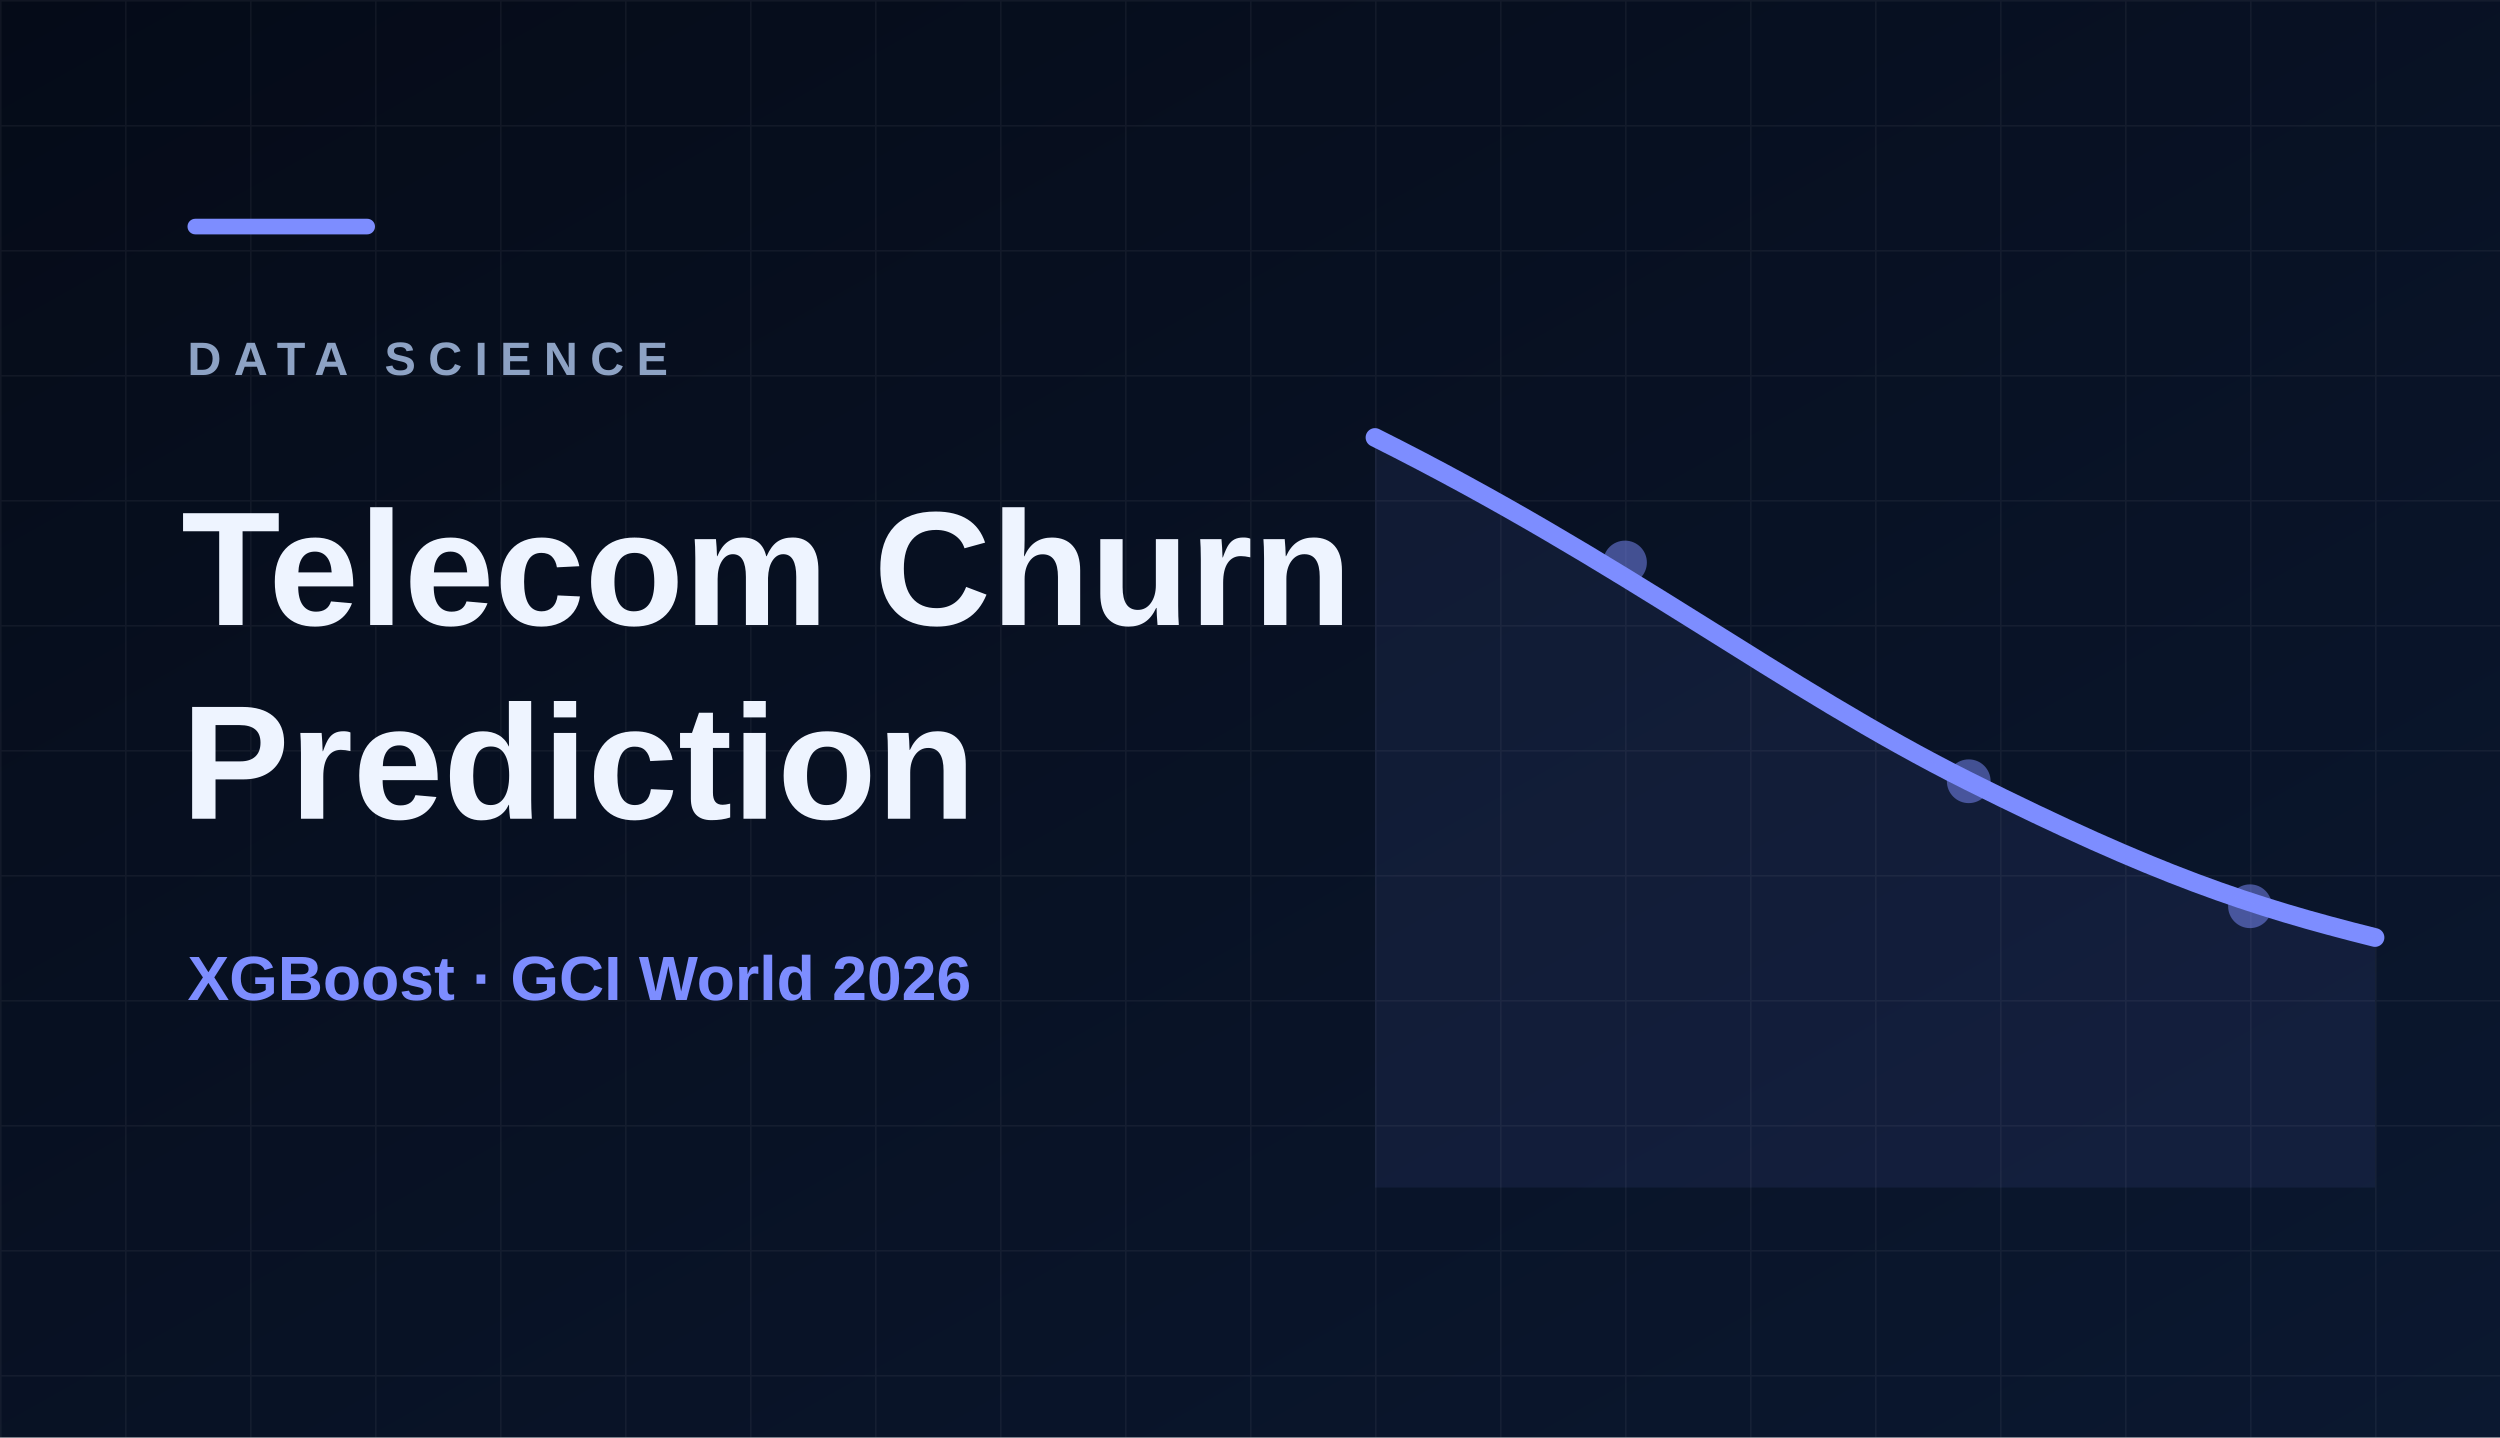
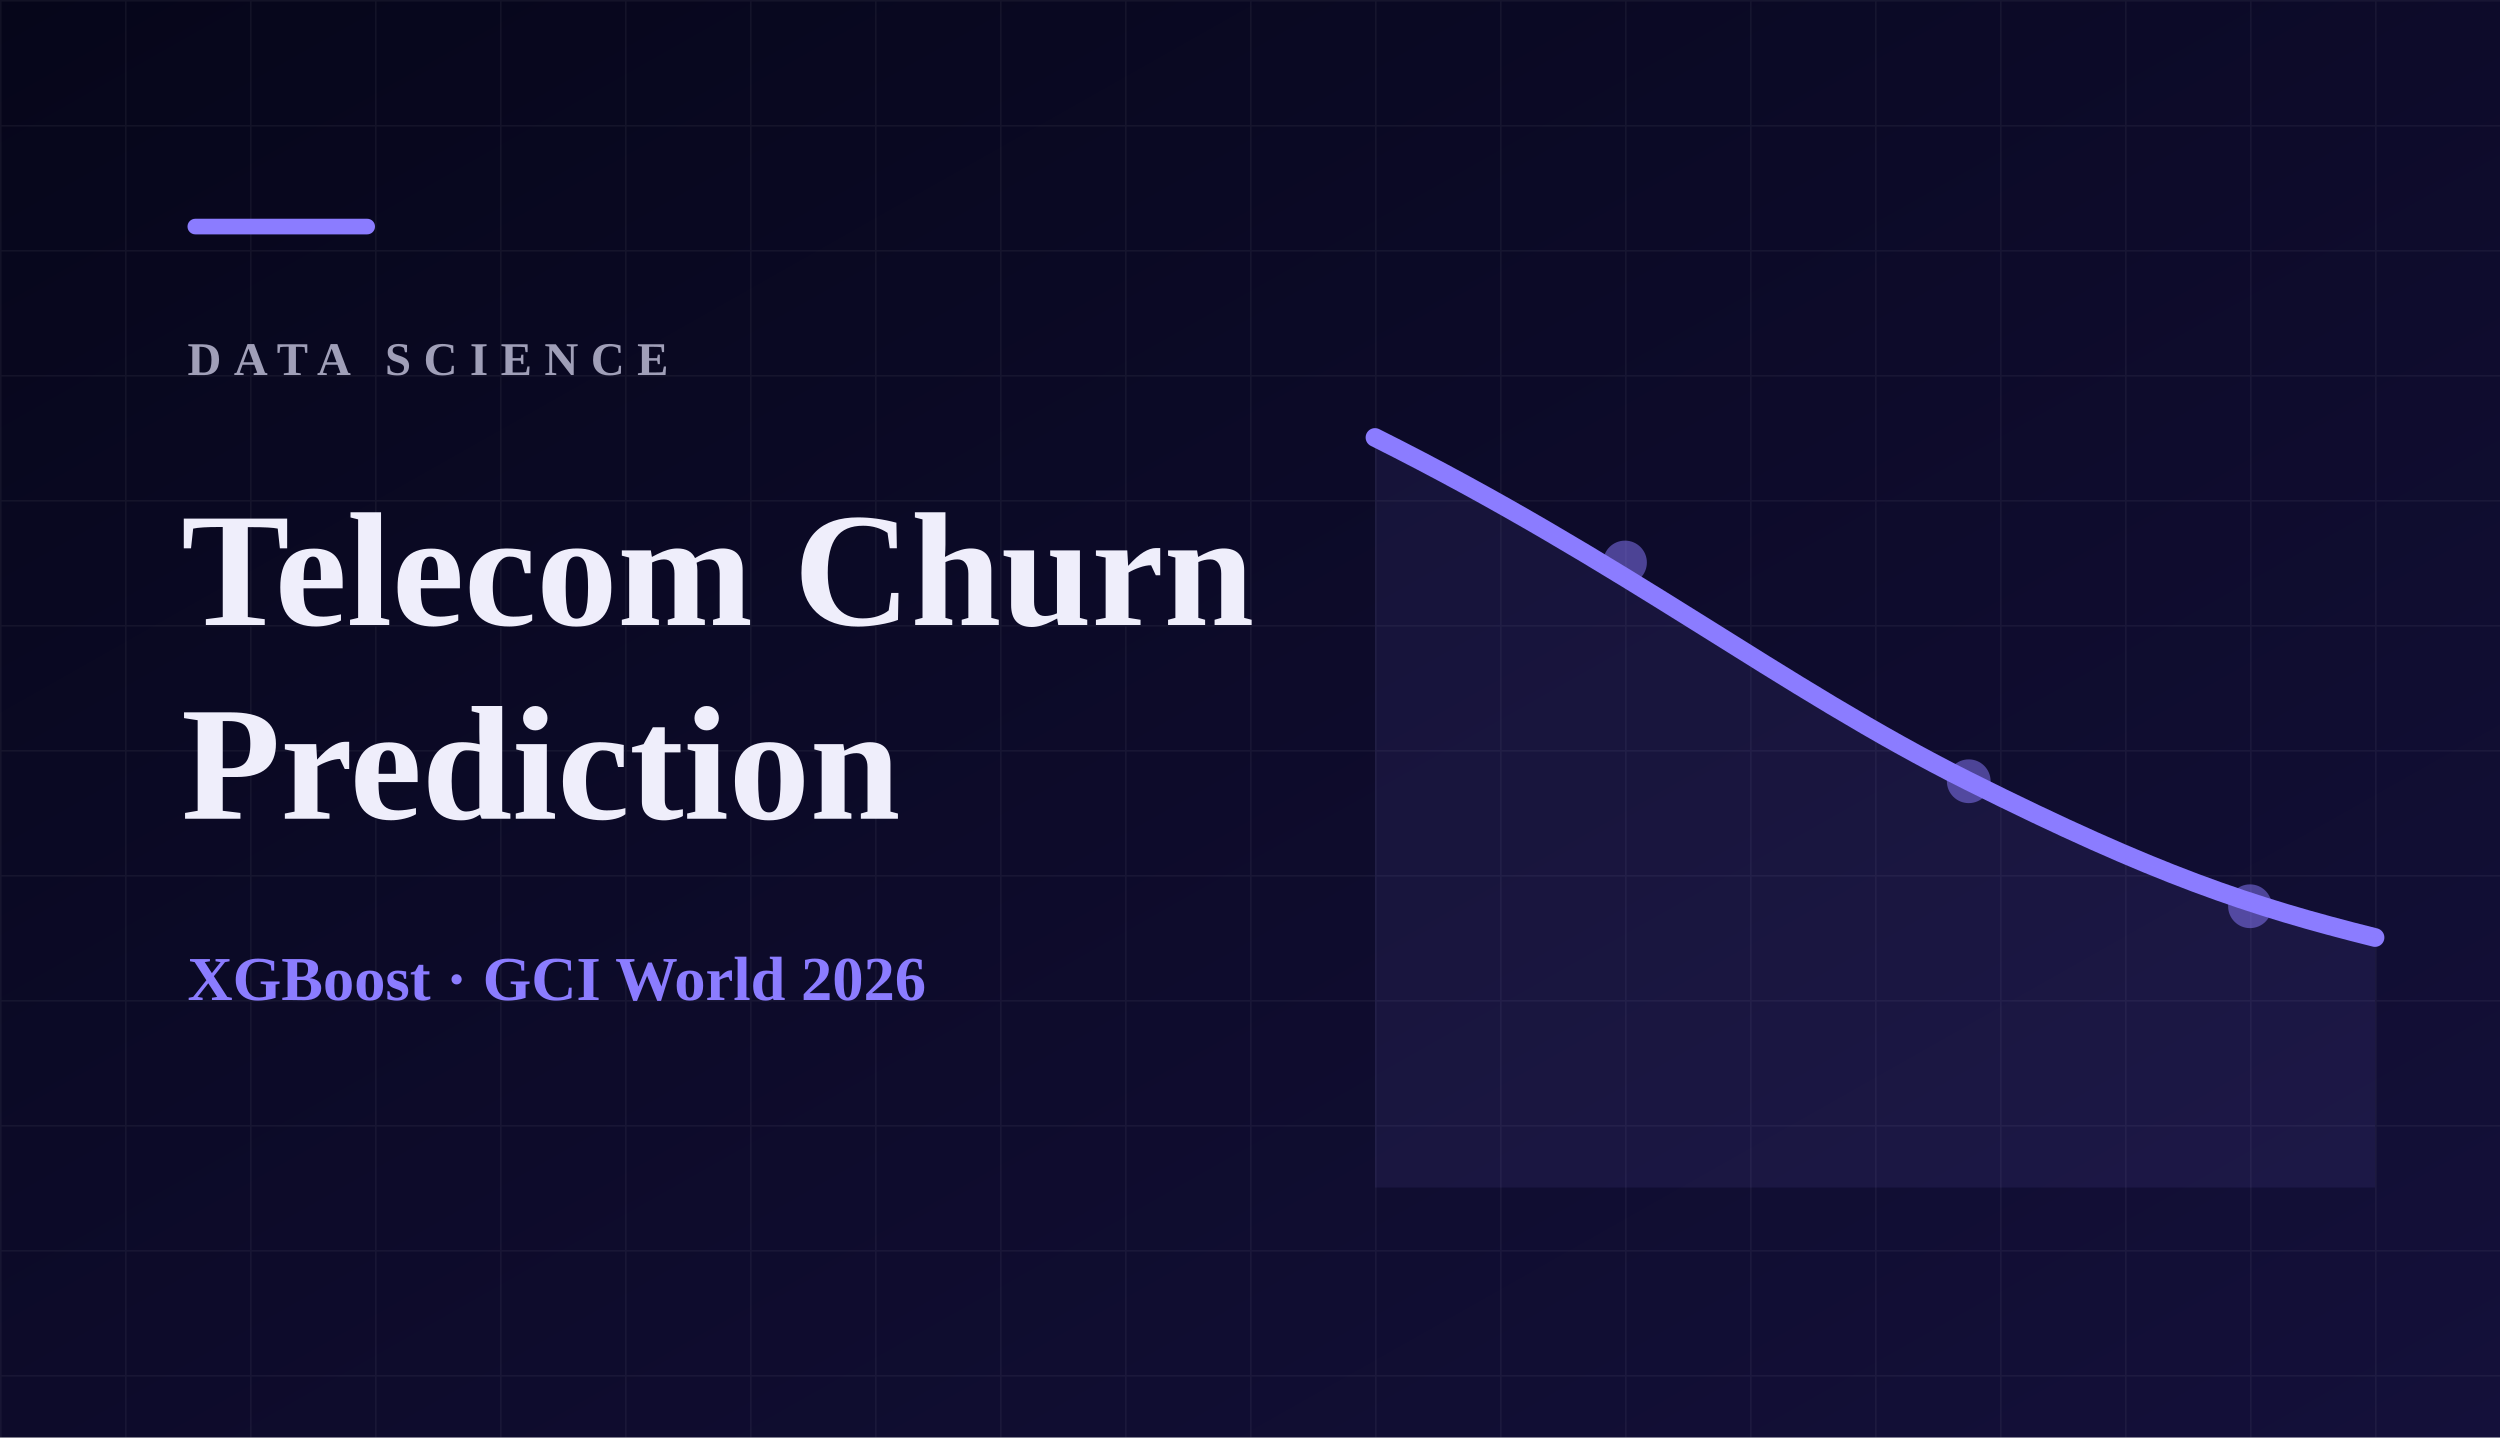
- <svg xmlns="http://www.w3.org/2000/svg" viewBox="0 0 800 460" font-family="Arial,Helvetica,sans-serif">
+ <svg xmlns="http://www.w3.org/2000/svg" viewBox="0 0 800 460" font-family="Georgia,Times New Roman,serif">
  <defs>
    <linearGradient id="bg" x1="0" y1="0" x2="1" y2="1">
-       <stop offset="0" stop-color="#050b18" />
-       <stop offset="1" stop-color="#0b1830" />
+       <stop offset="0" stop-color="#06061a" />
+       <stop offset="1" stop-color="#14103a" />
    </linearGradient>
    <pattern id="gr" width="40" height="40" patternUnits="userSpaceOnUse">
      <path d="M40 0H0V40" fill="none" stroke="#ffffff" stroke-opacity="0.05" />
    </pattern>
  </defs>
  <rect width="800" height="460" fill="url(#bg)" />
  <rect width="800" height="460" fill="url(#gr)" />
-   <path d="M440 140 C520 180 570 220 630 250 S720 290 760 300" fill="none" stroke="#7d8dff" stroke-width="6" stroke-linecap="round" />
-   <path d="M440 140 C520 180 570 220 630 250 S720 290 760 300 L760 380 L440 380Z" fill="#7d8dff" opacity="0.08" />
-   <g fill="#7d8dff" opacity="0.5">
+   <path d="M440 140 C520 180 570 220 630 250 S720 290 760 300" fill="none" stroke="#8b7cff" stroke-width="6" stroke-linecap="round" />
+   <path d="M440 140 C520 180 570 220 630 250 S720 290 760 300 L760 380 L440 380Z" fill="#8b7cff" opacity="0.08" />
+   <g fill="#8b7cff" opacity="0.5">
    <circle cx="520" cy="180" r="7" />
    <circle cx="630" cy="250" r="7" />
    <circle cx="720" cy="290" r="7" />
  </g>
-   <rect x="60" y="70" width="60" height="5" rx="2.5" fill="#7d8dff" />
-   <text x="60" y="120" fill="#8da2c4" font-size="15" letter-spacing="4" font-weight="600">DATA SCIENCE</text>
-   <text x="58" y="200" fill="#eef4ff" font-size="52" font-weight="800">Telecom Churn</text>
-   <text x="58" y="262" fill="#eef4ff" font-size="52" font-weight="800">Prediction</text>
-   <text x="60" y="320" fill="#7d8dff" font-size="20" font-weight="700">XGBoost · GCI World 2026</text>
+   <rect x="60" y="70" width="60" height="5" rx="2.5" fill="#8b7cff" />
+   <text x="60" y="120" fill="#a09fb8" font-size="15" letter-spacing="4" font-weight="600">DATA SCIENCE</text>
+   <text x="58" y="200" fill="#efeefb" font-size="52" font-weight="600">Telecom Churn</text>
+   <text x="58" y="262" fill="#efeefb" font-size="52" font-weight="600">Prediction</text>
+   <text x="60" y="320" fill="#8b7cff" font-size="20" font-weight="700">XGBoost · GCI World 2026</text>
</svg>
